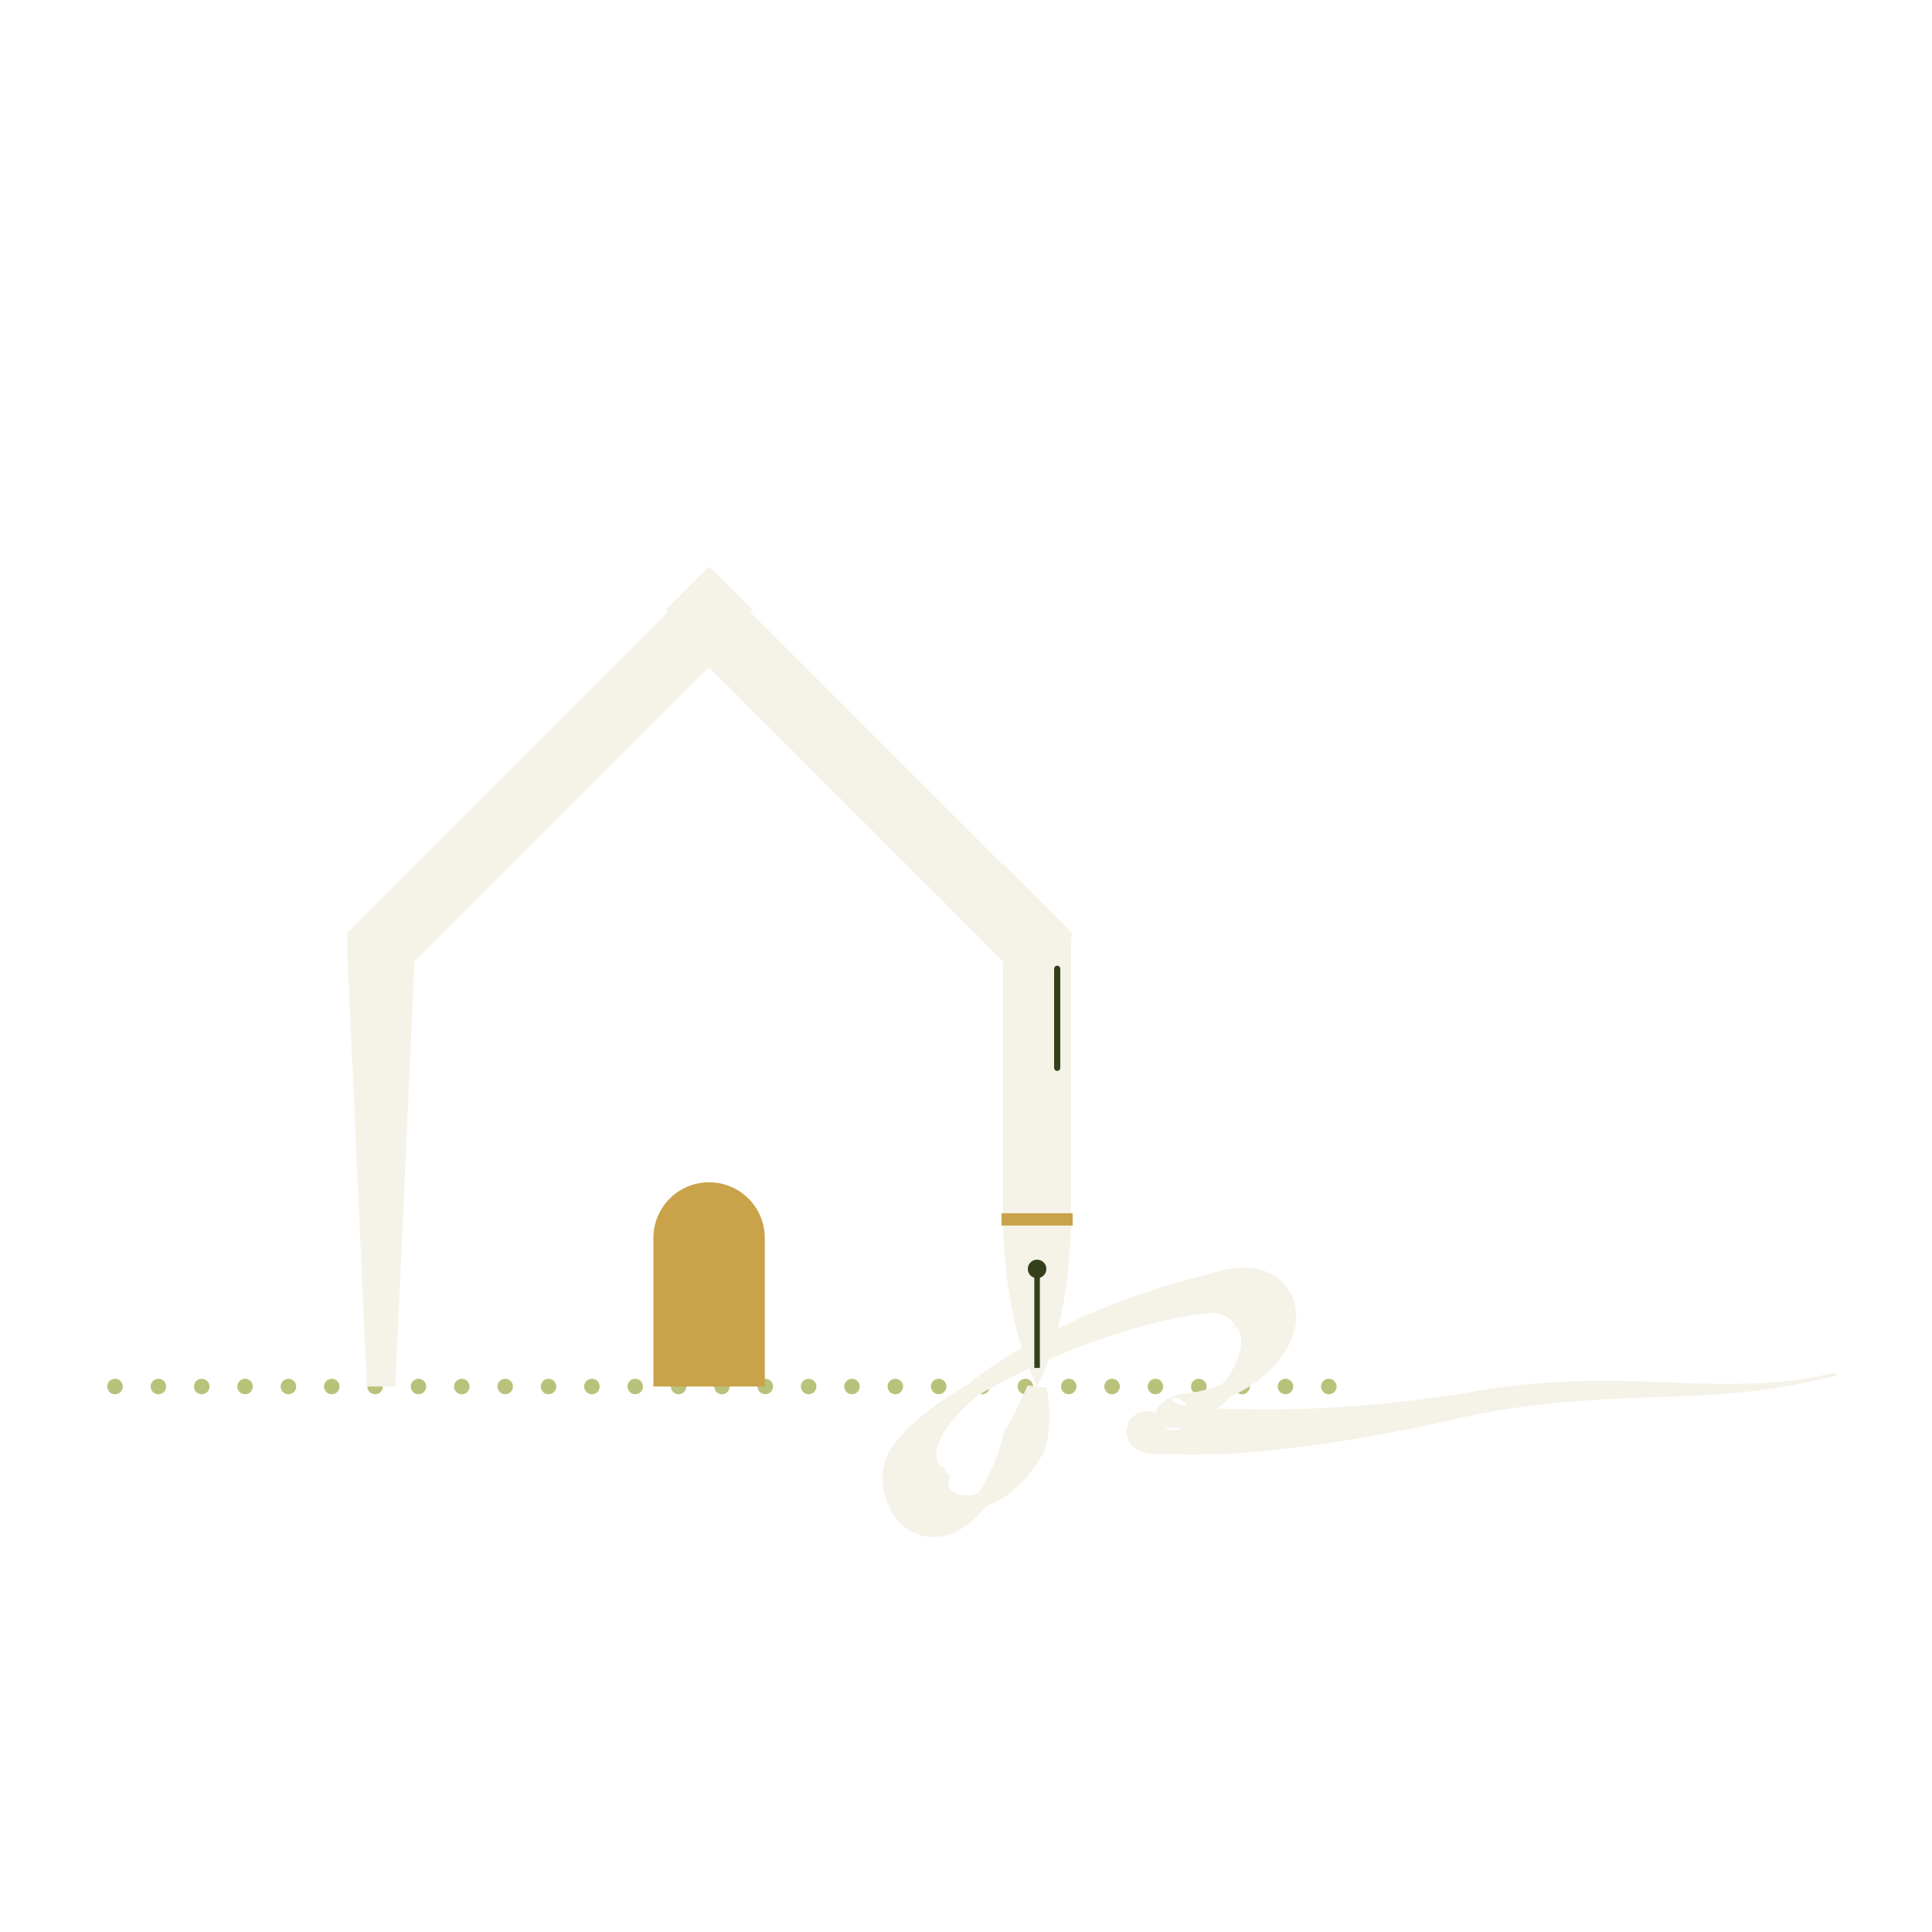
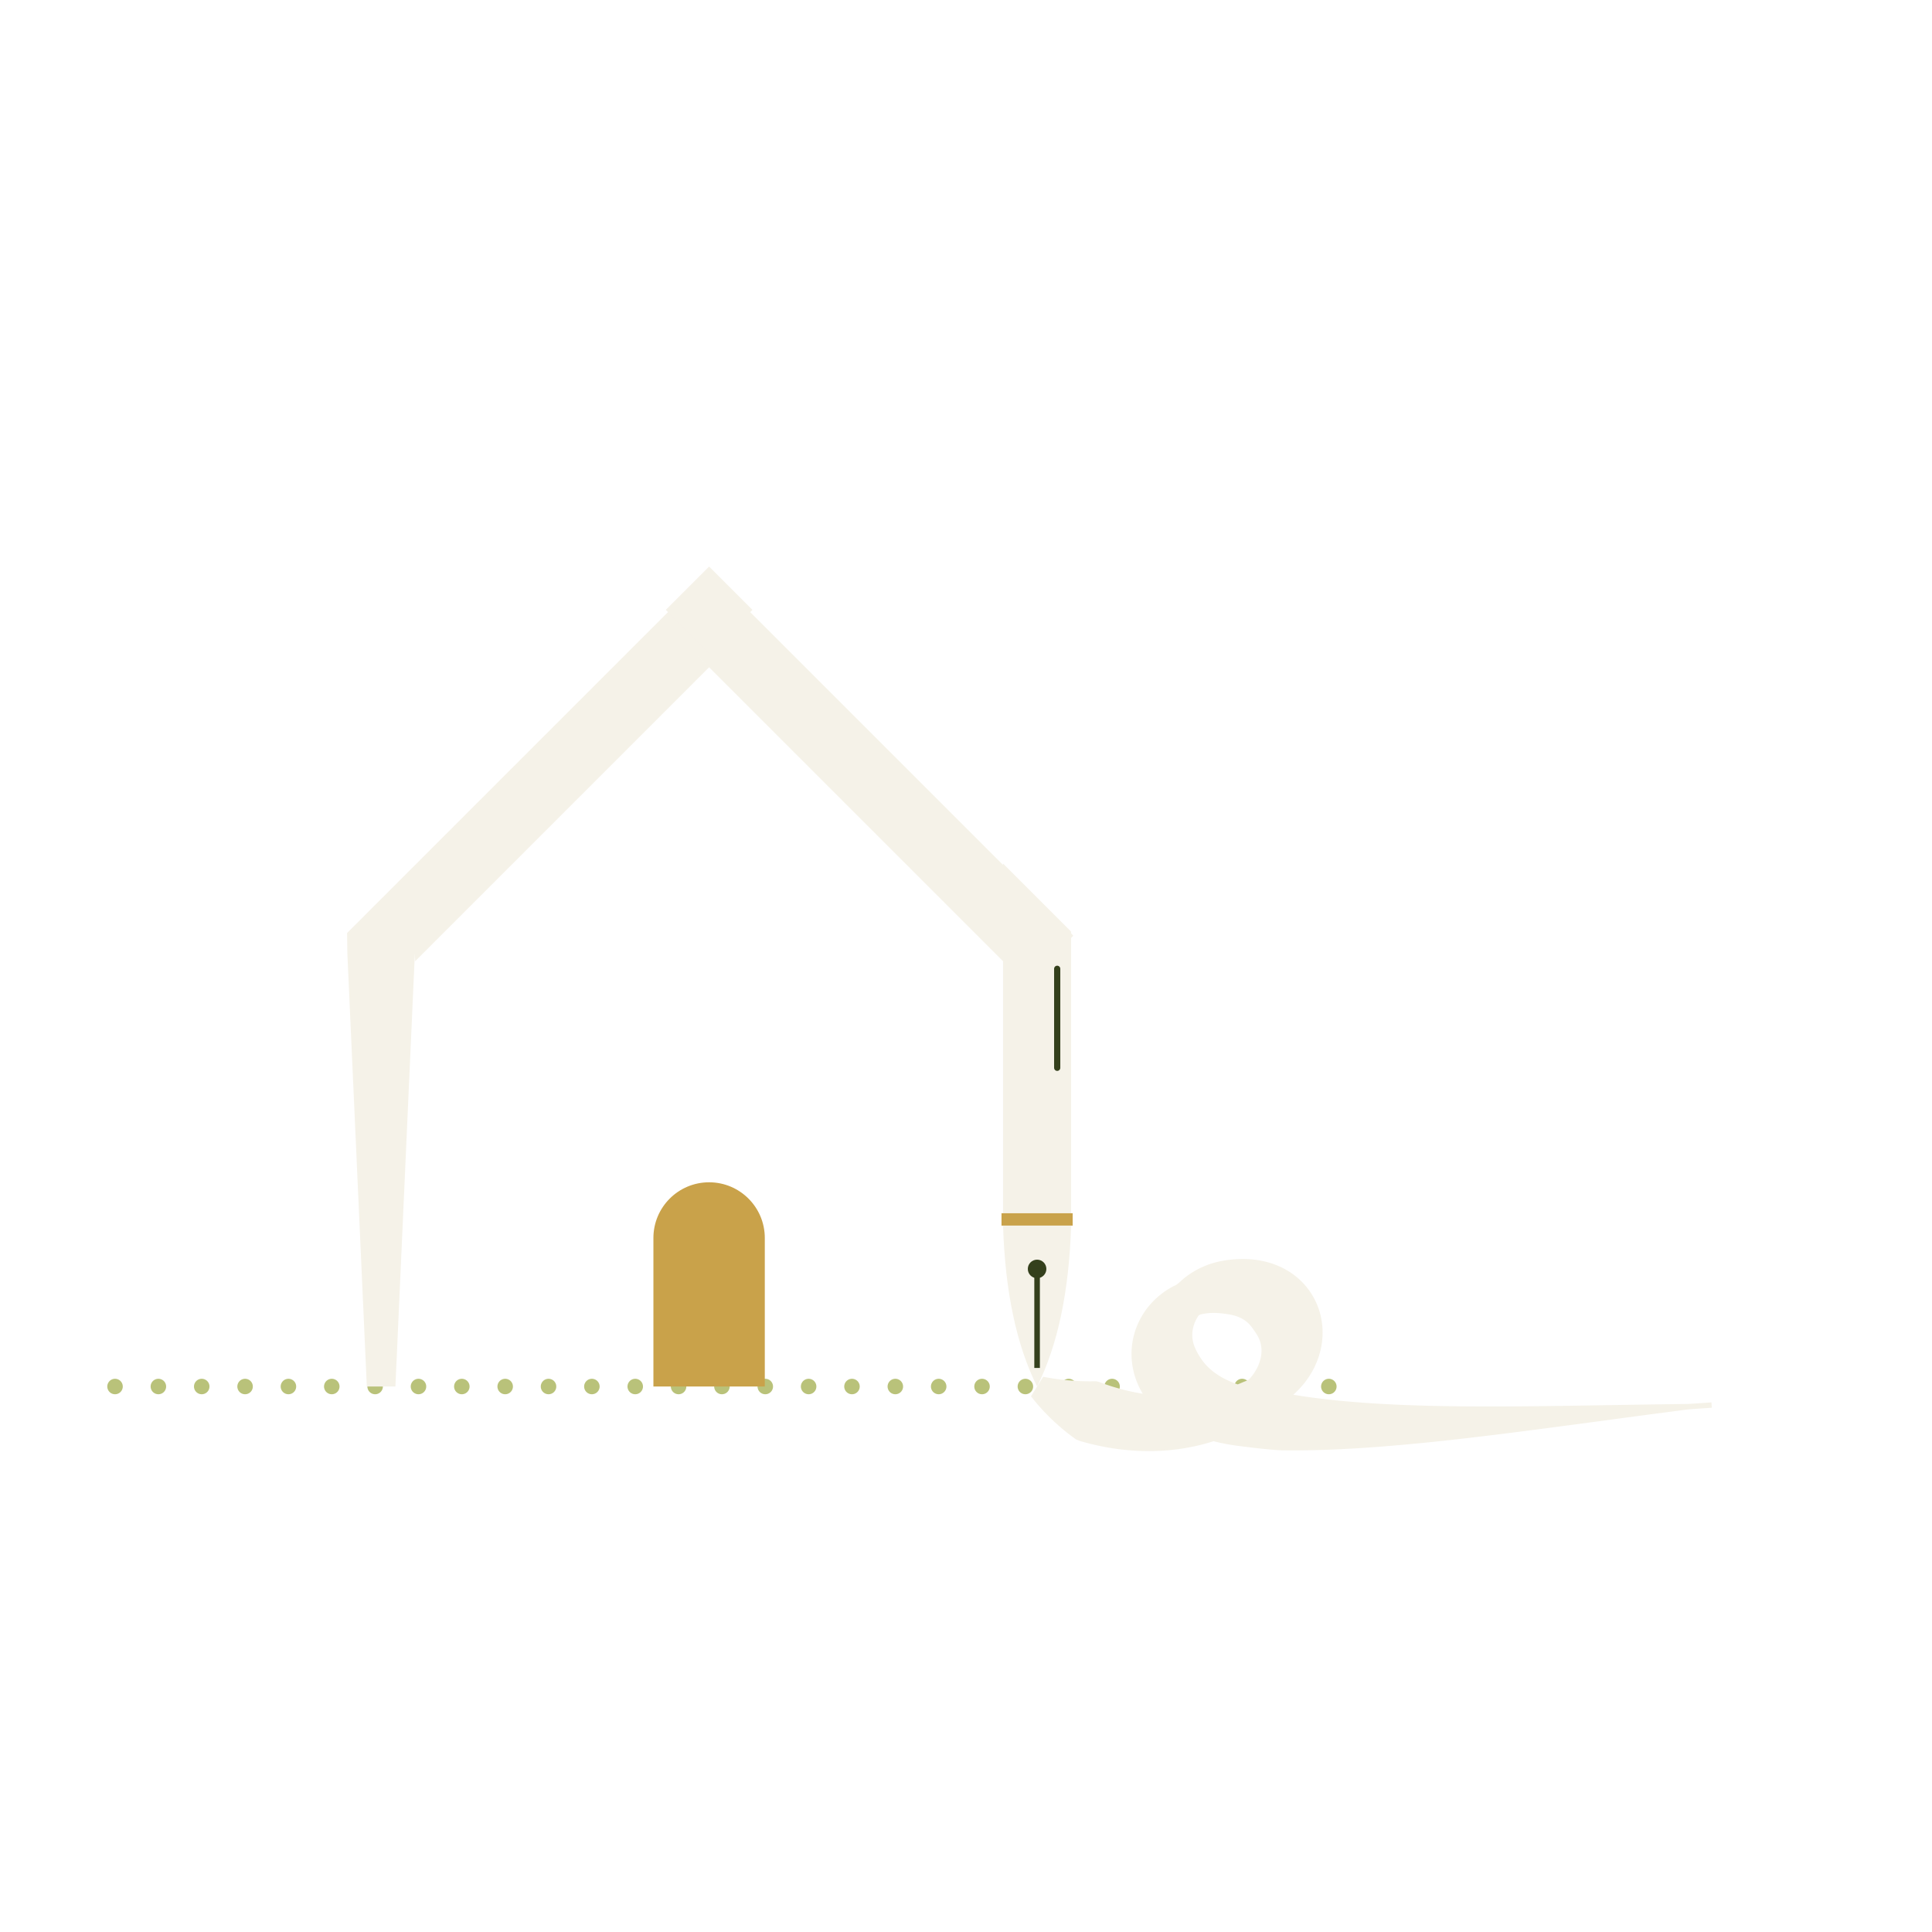
<svg xmlns="http://www.w3.org/2000/svg" viewBox="0 0 512 512" width="512" height="512">
  <g transform="translate(-22 46) scale(0.82)">
    <path d="M64 392H470" fill="none" stroke="#B9C27A" stroke-width="5" stroke-linecap="round" stroke-dasharray="0.01 14" />
    <path d="M238 392V344a18 18 0 0 1 36 0v48z" fill="#C9A24A" />
-     <path d="M154.62 392.00L154.71 389.97L154.80 387.94L154.89 385.91L154.98 383.89L155.08 381.86L155.17 379.83L155.26 377.80L155.35 375.77L155.44 373.74L155.53 371.71L155.62 369.69L155.71 367.66L155.80 365.63L155.90 363.60L155.99 361.57L156.08 359.54L156.17 357.51L156.26 355.49L156.35 353.46L156.44 351.43L156.53 349.40L156.63 347.37L156.72 345.34L156.81 343.31L156.90 341.29L156.99 339.26L157.08 337.23L157.17 335.20L157.26 333.17L157.35 331.14L157.45 329.11L157.54 327.09L157.63 325.06L157.72 323.03L157.81 321.00L157.90 318.97L157.99 316.94L158.08 314.91L158.17 312.89L158.27 310.86L158.36 308.83L158.45 306.80L158.54 304.77L158.63 302.74L158.72 300.71L158.81 298.69L158.90 296.66L158.99 294.63L159.09 292.60L159.18 290.57L159.27 288.54L159.36 286.51L159.45 284.49L159.54 282.46L159.63 280.43L159.72 278.40L159.82 276.37L159.91 274.34L160.00 272.31L160.09 270.29L160.18 268.26L160.27 266.23L160.36 264.20L160.45 262.17L160.54 260.14L160.64 258.11L160.73 256.09L160.82 254.06L160.91 252.03L161.00 254.56L159.29 256.26L160.81 254.75L162.32 253.24L163.84 251.72L165.35 250.21L166.86 248.69L168.38 247.18L169.89 245.66L171.41 244.15L172.92 242.64L174.44 241.12L175.95 239.61L177.46 238.09L178.98 236.58L180.49 235.06L182.01 233.55L183.52 232.04L185.04 230.52L186.55 229.01L188.06 227.49L189.58 225.98L191.09 224.46L192.61 222.95L194.12 221.44L195.64 219.92L197.15 218.41L198.66 216.89L200.18 215.38L201.69 213.86L203.21 212.35L204.72 210.84L206.24 209.32L207.75 207.81L209.26 206.29L210.78 204.78L212.29 203.26L213.81 201.75L215.32 200.24L216.84 198.72L218.35 197.21L219.86 195.69L221.38 194.18L222.89 192.66L224.41 191.15L225.92 189.64L227.44 188.12L228.95 186.61L230.46 185.09L231.98 183.58L233.49 182.06L235.01 180.55L236.52 179.04L238.04 177.52L239.55 176.01L241.06 174.49L242.58 172.98L244.09 171.46L245.61 169.95L247.12 168.44L248.64 166.92L250.15 165.41L251.66 163.89L253.18 162.38L254.69 160.86L256.21 159.35L257.72 157.84L259.24 156.32L260.75 154.81L262.26 153.29L256.00 159.56L249.79 153.35L251.36 154.92L252.94 156.49L254.51 158.06L256.08 159.64L257.65 161.21L259.22 162.78L260.79 164.35L262.36 165.92L263.94 167.49L265.51 169.06L267.08 170.64L268.65 172.21L270.22 173.78L271.79 175.35L273.36 176.92L274.94 178.49L276.51 180.06L278.08 181.64L279.65 183.21L281.22 184.78L282.79 186.35L284.36 187.92L285.94 189.49L287.51 191.06L289.08 192.64L290.65 194.21L292.22 195.78L293.79 197.35L295.36 198.92L296.94 200.49L298.51 202.06L300.08 203.64L301.65 205.21L303.22 206.78L304.79 208.35L306.36 209.92L307.94 211.49L309.51 213.06L311.08 214.64L312.65 216.21L314.22 217.78L315.79 219.35L317.36 220.92L318.94 222.49L320.51 224.06L322.08 225.64L323.65 227.21L325.22 228.78L326.79 230.35L328.36 231.92L329.94 233.49L331.51 235.06L333.08 236.64L334.65 238.21L336.22 239.78L337.79 241.35L339.36 242.92L340.94 244.49L342.51 246.06L344.08 247.64L345.65 249.21L347.22 250.78L348.79 252.35L350.36 253.92L351.94 255.49L353.51 257.06L355.08 258.64L356.65 260.21L358.31 261.69L373.69 246.31L372.21 244.65L370.64 243.08L369.06 241.51L367.49 239.94L365.92 238.36L364.35 236.79L362.78 235.22L361.21 233.65L359.64 232.08L358.06 230.51L356.49 228.94L354.92 227.36L353.35 225.79L351.78 224.22L350.21 222.65L348.64 221.08L347.06 219.51L345.49 217.94L343.92 216.36L342.35 214.79L340.78 213.22L339.21 211.65L337.64 210.08L336.06 208.51L334.49 206.94L332.92 205.36L331.35 203.79L329.78 202.22L328.21 200.65L326.64 199.08L325.06 197.51L323.49 195.94L321.92 194.36L320.35 192.79L318.78 191.22L317.21 189.65L315.64 188.08L314.06 186.51L312.49 184.94L310.92 183.36L309.35 181.79L307.78 180.22L306.21 178.65L304.64 177.08L303.06 175.51L301.49 173.94L299.92 172.36L298.35 170.79L296.78 169.22L295.21 167.65L293.64 166.08L292.06 164.51L290.49 162.94L288.92 161.36L287.35 159.79L285.78 158.22L284.21 156.65L282.64 155.08L281.06 153.51L279.49 151.94L277.92 150.36L276.35 148.79L274.78 147.22L273.21 145.65L271.64 144.08L270.06 142.51L268.49 140.94L266.92 139.36L265.35 137.79L256.00 128.44L246.71 137.74L245.19 139.25L243.68 140.76L242.16 142.28L240.65 143.79L239.14 145.31L237.62 146.82L236.11 148.34L234.59 149.85L233.08 151.36L231.56 152.88L230.05 154.39L228.54 155.91L227.02 157.42L225.51 158.94L223.99 160.45L222.48 161.96L220.96 163.48L219.45 164.99L217.94 166.51L216.42 168.02L214.91 169.54L213.39 171.05L211.88 172.56L210.36 174.08L208.85 175.59L207.34 177.11L205.82 178.62L204.31 180.14L202.79 181.65L201.28 183.16L199.76 184.68L198.25 186.19L196.74 187.71L195.22 189.22L193.71 190.74L192.19 192.25L190.68 193.76L189.16 195.28L187.65 196.79L186.14 198.31L184.62 199.82L183.11 201.34L181.59 202.85L180.08 204.36L178.56 205.88L177.05 207.39L175.54 208.91L174.02 210.42L172.51 211.94L170.99 213.45L169.48 214.96L167.96 216.48L166.45 217.99L164.94 219.51L163.42 221.02L161.91 222.54L160.39 224.05L158.88 225.56L157.36 227.08L155.85 228.59L154.34 230.11L152.82 231.62L151.31 233.14L149.79 234.65L148.28 236.16L146.76 237.68L145.25 239.19L143.74 240.71L139.00 245.44L139.09 252.03L139.18 254.06L139.27 256.09L139.36 258.11L139.46 260.14L139.55 262.17L139.64 264.20L139.73 266.23L139.82 268.26L139.91 270.29L140.00 272.31L140.09 274.34L140.18 276.37L140.28 278.40L140.37 280.43L140.46 282.46L140.55 284.49L140.64 286.51L140.73 288.54L140.82 290.57L140.91 292.60L141.01 294.63L141.10 296.66L141.19 298.69L141.28 300.71L141.37 302.74L141.46 304.77L141.55 306.80L141.64 308.83L141.73 310.86L141.83 312.89L141.92 314.91L142.01 316.94L142.10 318.97L142.19 321.00L142.28 323.03L142.37 325.06L142.46 327.09L142.55 329.11L142.65 331.14L142.74 333.17L142.83 335.20L142.92 337.23L143.01 339.26L143.10 341.29L143.19 343.31L143.28 345.34L143.37 347.37L143.47 349.40L143.56 351.43L143.65 353.46L143.74 355.49L143.83 357.51L143.92 359.54L144.01 361.57L144.10 363.60L144.20 365.63L144.29 367.66L144.38 369.69L144.47 371.71L144.56 373.74L144.65 375.77L144.74 377.80L144.83 379.83L144.92 381.86L145.02 383.89L145.11 385.91L145.20 387.94L145.29 389.97L145.38 392.00Z M358.92 391.66L358.22 393.26L357.54 394.77L356.86 396.24L356.18 397.65L355.50 399.02L354.83 400.34L354.17 401.61L353.51 402.84L352.86 404.03L352.22 405.18L351.59 406.30L351.12 407.43L350.83 408.61L350.52 409.77L350.19 410.90L349.86 412.00L349.51 413.08L349.14 414.13L348.76 415.16L348.37 416.17L347.97 417.15L347.56 418.11L347.13 419.05L346.70 419.96L346.26 420.85L345.80 421.72L345.34 422.57L344.86 423.40L344.38 424.21L343.89 424.99L343.39 425.76L342.87 426.52L342.08 426.84L341.22 427.00L340.39 427.11L339.59 427.15L338.81 427.14L338.06 427.08L337.35 426.96L336.68 426.78L336.07 426.56L335.50 426.29L334.99 425.98L334.54 425.63L334.16 425.26L333.85 424.86L333.60 424.45L333.43 424.04L333.32 423.64L333.28 423.26L333.29 422.91L333.34 422.59L333.43 422.31L333.54 422.07L333.65 421.88L333.76 421.72L333.85 421.60L333.91 421.50L333.94 421.42L333.92 421.33L333.87 421.23L333.77 421.11L333.63 420.96L333.46 420.76L333.25 420.51L333.03 420.21L332.79 419.84L332.53 419.40L332.28 418.90L332.02 418.37L331.72 418.10L331.34 417.96L330.94 417.73L330.55 417.38L330.19 416.92L329.89 416.34L329.66 415.67L329.51 414.91L329.46 414.07L329.50 413.17L329.65 412.21L329.89 411.21L330.23 410.18L330.66 409.13L331.18 408.05L331.79 406.96L332.48 405.86L333.24 404.75L334.08 403.64L334.99 402.52L335.97 401.41L337.01 400.30L338.11 399.18L339.26 398.08L340.47 396.97L341.73 395.88L343.06 394.80L344.55 393.92L346.08 393.05L347.64 392.18L349.23 391.31L350.85 390.44L352.49 389.58L354.16 388.73L355.86 387.88L357.57 387.04L359.31 386.21L361.07 385.39L362.85 384.57L364.65 383.77L366.46 382.97L368.29 382.19L370.13 381.43L371.99 380.67L373.85 379.93L375.72 379.20L377.60 378.49L379.48 377.80L381.37 377.12L383.26 376.46L385.15 375.82L387.04 375.19L388.93 374.59L390.82 374.01L392.69 373.45L394.56 372.91L396.43 372.39L398.28 371.90L400.11 371.43L401.94 370.99L403.74 370.57L405.53 370.18L407.30 369.81L409.05 369.48L410.77 369.17L412.47 368.90L414.14 368.65L415.78 368.44L417.39 368.26L418.90 368.21L419.88 368.37L420.81 368.56L421.66 368.79L422.43 369.06L423.12 369.37L423.72 369.70L424.25 370.06L424.68 370.44L425.03 370.82L425.30 371.20L425.48 371.56L425.59 371.90L425.63 372.21L425.61 372.47L425.54 372.68L425.44 372.83L425.32 372.93L425.20 372.97L425.09 372.97L425.01 372.92L424.96 372.85L424.96 372.76L425.01 372.67L425.10 372.59L425.24 372.54L425.41 372.52L425.62 372.55L425.85 372.63L426.10 372.76L426.35 372.95L426.60 373.19L426.85 373.49L427.08 373.85L427.29 374.26L427.48 374.72L427.64 375.22L427.77 375.77L427.86 376.36L427.92 376.99L427.93 377.64L427.91 378.33L427.85 379.05L427.75 379.78L427.60 380.54L427.41 381.32L427.18 382.12L426.90 382.92L426.58 383.74L426.22 384.57L425.81 385.40L425.36 386.24L424.86 387.09L424.32 387.93L423.73 388.77L423.10 389.61L422.42 390.45L421.70 391.28L420.66 391.69L419.60 392.07L418.52 392.43L417.42 392.77L416.30 393.08L415.16 393.37L414.00 393.63L412.83 393.87L411.63 394.08L410.42 394.27L409.19 394.43L407.94 394.57L406.58 394.93L405.37 395.50L404.28 396.05L403.29 396.63L402.42 397.25L401.66 397.94L401.04 398.72L400.59 399.61L400.20 400.41L398.88 400.11L397.01 399.97L394.40 400.58L391.69 402.92L390.66 406.80L391.88 410.27L393.97 412.26L395.93 413.19L397.55 413.58L398.92 413.75L400.12 413.83L401.24 413.87L402.32 413.89L403.39 413.91L404.48 413.93L405.59 413.95L406.74 413.97L407.94 413.98L409.18 413.99L410.48 414.00L411.82 414.00L413.22 413.99L414.67 413.98L416.18 413.96L417.73 413.93L419.34 413.89L421.00 413.84L422.71 413.78L424.47 413.72L426.27 413.64L428.12 413.52L430.02 413.36L431.96 413.18L433.94 412.99L435.96 412.78L438.02 412.56L440.12 412.33L442.26 412.08L444.43 411.82L446.64 411.55L448.88 411.26L451.15 410.96L453.44 410.64L455.77 410.31L458.12 409.96L460.50 409.60L462.90 409.23L465.33 408.83L467.77 408.43L470.24 408.00L472.72 407.57L475.22 407.11L477.73 406.64L480.25 406.16L482.79 405.66L485.34 405.14L487.89 404.60L490.45 404.05L493.02 403.49L495.59 402.90L498.16 402.31L500.73 401.71L502.83 401.26L504.90 400.85L506.95 400.47L508.98 400.11L510.98 399.76L512.96 399.44L514.92 399.13L516.87 398.85L518.79 398.58L520.69 398.32L522.57 398.08L524.44 397.86L526.29 397.66L528.12 397.46L529.94 397.28L531.74 397.11L533.53 396.96L535.30 396.81L537.06 396.68L538.80 396.55L540.53 396.44L542.25 396.33L543.96 396.23L545.66 396.14L547.35 396.05L549.02 395.97L550.69 395.90L552.35 395.83L554.00 395.76L555.64 395.70L557.28 395.64L558.90 395.58L560.53 395.52L562.14 395.46L563.75 395.40L565.35 395.35L566.95 395.29L568.55 395.22L570.14 395.16L571.73 395.09L573.32 395.02L574.90 394.94L576.48 394.86L578.06 394.77L579.64 394.68L581.22 394.57L582.80 394.46L584.38 394.35L585.96 394.22L587.54 394.08L589.12 393.93L590.70 393.77L592.29 393.60L593.88 393.42L595.47 393.22L597.07 393.01L598.67 392.78L600.27 392.54L601.88 392.29L603.50 392.01L605.12 391.73L606.74 391.42L608.38 391.10L610.02 390.75L611.68 390.44L613.35 390.10L615.03 389.74L616.72 389.36L618.42 388.96L620.13 388.54L619.87 387.46L618.16 387.87L616.47 388.26L614.79 388.61L613.12 388.95L611.46 389.27L609.81 389.56L608.16 389.78L606.52 389.99L604.89 390.17L603.27 390.34L601.65 390.49L600.05 390.62L598.45 390.73L596.85 390.83L595.27 390.92L593.68 390.98L592.11 391.04L590.53 391.08L588.96 391.11L587.39 391.13L585.82 391.14L584.26 391.14L582.69 391.13L581.13 391.11L579.56 391.09L578.00 391.06L576.43 391.02L574.86 390.98L573.29 390.93L571.71 390.88L570.13 390.83L568.54 390.77L566.95 390.71L565.35 390.65L563.75 390.60L562.14 390.54L560.52 390.48L558.89 390.43L557.26 390.38L555.61 390.33L553.96 390.29L552.29 390.25L550.61 390.22L548.93 390.20L547.22 390.18L545.51 390.17L543.78 390.17L542.04 390.18L540.29 390.20L538.52 390.23L536.73 390.28L534.93 390.33L533.11 390.40L531.28 390.49L529.43 390.58L527.56 390.70L525.67 390.83L523.76 390.98L521.84 391.14L519.89 391.32L517.93 391.52L515.94 391.75L513.94 391.99L511.91 392.25L509.86 392.54L507.79 392.84L505.69 393.17L503.57 393.53L501.43 393.91L499.27 394.29L496.69 394.71L494.13 395.08L491.57 395.45L489.01 395.79L486.46 396.12L483.92 396.43L481.39 396.72L478.87 397.00L476.36 397.26L473.87 397.51L471.39 397.74L468.94 397.95L466.50 398.15L464.08 398.33L461.68 398.50L459.31 398.66L456.97 398.80L454.65 398.92L452.36 399.03L450.10 399.13L447.88 399.21L445.68 399.28L443.53 399.33L441.40 399.37L439.32 399.40L437.28 399.41L435.28 399.41L433.32 399.40L431.41 399.37L429.55 399.33L427.73 399.28L425.97 399.25L424.26 399.24L422.60 399.20L421.00 399.16L419.46 399.10L417.97 399.02L416.55 398.93L415.19 398.83L413.90 398.71L412.68 398.57L411.54 398.42L410.47 398.25L409.48 398.06L408.59 397.86L407.78 397.63L407.08 397.38L406.50 397.12L406.05 396.83L405.76 396.53L405.66 396.23L405.80 395.94L406.27 395.72L407.16 395.71L408.55 396.21L410.24 397.77L411.22 400.77L410.14 404.17L407.55 406.01L405.25 406.11L403.87 405.43L403.24 404.58L403.71 404.81L404.32 405.12L404.97 405.30L405.67 405.37L406.46 405.36L407.35 405.29L408.34 405.18L409.42 405.07L410.77 404.72L412.17 404.07L413.52 403.40L414.83 402.69L416.09 401.95L417.30 401.19L418.46 400.40L419.58 399.59L420.66 398.75L421.68 397.90L422.66 397.03L423.59 396.15L424.48 395.25L425.61 394.73L426.72 394.20L427.81 393.63L428.88 393.04L429.92 392.43L430.94 391.79L431.94 391.13L432.91 390.45L433.85 389.74L434.77 389.00L435.67 388.25L436.53 387.47L437.37 386.66L438.18 385.84L438.96 384.99L439.72 384.11L440.44 383.21L441.13 382.28L441.78 381.32L442.40 380.34L442.98 379.33L443.52 378.28L444.01 377.21L444.46 376.10L444.85 374.95L445.18 373.78L445.44 372.57L445.63 371.33L445.73 370.06L445.75 368.77L445.66 367.46L445.47 366.14L445.16 364.82L444.73 363.52L444.18 362.24L443.51 361.01L442.71 359.85L441.80 358.76L440.79 357.75L439.68 356.85L438.50 356.06L437.25 355.39L435.96 354.83L434.64 354.38L433.30 354.04L431.94 353.80L430.58 353.65L429.23 353.59L427.88 353.60L426.53 353.69L425.19 353.83L423.85 354.04L422.51 354.29L421.17 354.59L419.83 354.94L418.47 355.33L417.10 355.79L415.32 356.29L413.59 356.71L411.84 357.15L410.06 357.62L408.27 358.11L406.46 358.63L404.64 359.16L402.80 359.72L400.94 360.31L399.08 360.91L397.20 361.54L395.31 362.18L393.42 362.85L391.52 363.54L389.61 364.25L387.70 364.98L385.78 365.73L383.87 366.50L381.95 367.28L380.04 368.09L378.13 368.91L376.22 369.75L374.32 370.61L372.43 371.49L370.55 372.38L368.69 373.29L366.83 374.21L364.99 375.15L363.16 376.10L361.35 377.07L359.57 378.05L357.80 379.05L356.06 380.06L354.34 381.08L352.64 382.12L350.98 383.17L349.35 384.22L347.74 385.30L346.17 386.38L344.64 387.47L343.14 388.58L341.69 389.69L340.27 390.82L338.76 391.75L337.27 392.68L335.80 393.60L334.37 394.53L332.98 395.46L331.61 396.40L330.28 397.34L328.98 398.28L327.71 399.22L326.47 400.17L325.26 401.12L324.09 402.09L322.94 403.06L321.82 404.06L320.73 405.07L319.66 406.11L318.63 407.18L317.62 408.30L316.65 409.47L315.72 410.71L314.85 412.03L314.05 413.43L313.34 414.94L312.74 416.53L312.29 418.23L312.02 420.00L311.98 421.63L312.10 423.11L312.29 424.53L312.54 425.94L312.87 427.32L313.28 428.68L313.76 430.00L314.34 431.30L315.00 432.55L315.76 433.74L316.61 434.88L317.55 435.94L318.58 436.92L319.69 437.80L320.87 438.57L322.11 439.22L323.39 439.75L324.70 440.15L326.03 440.43L327.36 440.59L328.68 440.62L329.97 440.55L331.23 440.37L332.45 440.11L333.62 439.76L334.74 439.35L335.81 438.87L336.83 438.35L337.81 437.77L338.75 437.16L339.64 436.52L340.50 435.84L341.32 435.14L342.11 434.41L342.87 433.66L343.61 432.89L344.32 432.10L345.01 431.29L345.75 430.56L346.77 430.18L347.78 429.75L348.81 429.25L349.82 428.70L350.84 428.09L351.85 427.42L352.85 426.71L353.84 425.93L354.82 425.11L355.78 424.23L356.73 423.30L357.67 422.31L358.59 421.28L359.48 420.20L360.36 419.07L361.22 417.89L362.05 416.66L362.86 415.38L363.64 414.06L364.40 412.69L364.93 411.21L365.25 409.63L365.52 408.01L365.72 406.37L365.86 404.69L365.95 402.99L365.97 401.26L365.92 399.51L365.81 397.74L365.64 395.95L365.41 394.14L365.08 392.34Z" fill="#F5F2E8" />
+     <path d="M154.62 392.00L154.71 389.97L154.80 387.94L154.89 385.91L154.98 383.89L155.08 381.86L155.17 379.83L155.26 377.80L155.35 375.77L155.44 373.74L155.53 371.71L155.62 369.69L155.71 367.66L155.80 365.63L155.90 363.60L155.99 361.57L156.08 359.54L156.17 357.51L156.26 355.49L156.35 353.46L156.44 351.43L156.53 349.40L156.63 347.37L156.72 345.34L156.81 343.31L156.90 341.29L156.99 339.26L157.08 337.23L157.17 335.20L157.26 333.17L157.35 331.14L157.45 329.11L157.54 327.09L157.63 325.06L157.72 323.03L157.81 321.00L157.90 318.97L157.99 316.94L158.08 314.91L158.17 312.89L158.27 310.86L158.36 308.83L158.45 306.80L158.54 304.77L158.63 302.74L158.72 300.71L158.81 298.69L158.90 296.66L158.99 294.63L159.09 292.60L159.18 290.57L159.27 288.54L159.36 286.51L159.45 284.49L159.54 282.46L159.63 280.43L159.72 278.40L159.82 276.37L159.91 274.34L160.00 272.31L160.09 270.29L160.18 268.26L160.27 266.23L160.36 264.20L160.45 262.17L160.54 260.14L160.64 258.11L160.73 256.09L160.82 254.06L160.91 252.03L161.00 254.56L159.29 256.26L160.81 254.75L162.32 253.24L163.84 251.72L165.35 250.21L166.86 248.69L168.38 247.18L169.89 245.66L171.41 244.15L172.92 242.64L174.44 241.12L175.95 239.61L177.46 238.09L178.98 236.58L180.49 235.06L182.01 233.55L183.52 232.04L185.04 230.52L186.55 229.01L188.06 227.49L189.58 225.98L191.09 224.46L192.61 222.95L194.12 221.44L195.64 219.92L197.15 218.41L198.66 216.89L200.18 215.38L201.69 213.86L203.21 212.35L204.72 210.84L206.24 209.32L207.75 207.81L209.26 206.29L210.78 204.78L212.29 203.26L213.81 201.75L215.32 200.24L216.84 198.72L218.35 197.21L219.86 195.69L221.38 194.18L222.89 192.66L224.41 191.15L225.92 189.64L227.44 188.12L228.95 186.61L230.46 185.09L231.98 183.58L233.49 182.06L235.01 180.55L236.52 179.04L238.04 177.52L239.55 176.01L241.06 174.49L242.58 172.98L244.09 171.46L245.61 169.95L247.12 168.44L248.64 166.92L250.15 165.41L251.66 163.89L253.18 162.38L254.69 160.86L256.21 159.35L257.72 157.84L259.24 156.32L260.75 154.81L262.26 153.29L256.00 159.56L249.79 153.35L251.36 154.92L252.94 156.49L254.51 158.06L256.08 159.64L257.65 161.21L259.22 162.78L260.79 164.35L262.36 165.92L263.94 167.49L265.51 169.06L267.08 170.64L268.65 172.21L270.22 173.78L271.79 175.35L273.36 176.92L274.94 178.49L276.51 180.06L278.08 181.64L279.65 183.21L281.22 184.78L282.79 186.35L284.36 187.92L285.94 189.49L287.51 191.06L289.08 192.64L290.65 194.21L292.22 195.78L293.79 197.35L295.36 198.92L296.94 200.49L298.51 202.06L300.08 203.64L301.65 205.21L303.22 206.78L304.79 208.35L306.36 209.92L307.94 211.49L309.51 213.06L311.08 214.64L312.65 216.21L314.22 217.78L315.79 219.35L317.36 220.92L318.94 222.49L320.51 224.06L322.08 225.64L323.65 227.21L325.22 228.78L326.79 230.35L328.36 231.92L329.94 233.49L331.51 235.06L333.08 236.64L334.65 238.21L336.22 239.78L337.79 241.35L339.36 242.92L340.94 244.49L342.51 246.06L344.08 247.64L345.65 249.21L347.22 250.78L348.79 252.35L350.36 253.92L351.94 255.49L353.51 257.06L355.08 258.64L356.65 260.21L358.31 261.69L373.69 246.31L372.21 244.65L370.64 243.08L369.06 241.51L367.49 239.94L365.92 238.36L364.35 236.79L362.78 235.22L361.21 233.65L359.64 232.08L358.06 230.51L356.49 228.94L354.92 227.36L353.35 225.79L351.78 224.22L350.21 222.65L348.64 221.08L347.06 219.51L345.49 217.94L343.92 216.36L342.35 214.79L340.78 213.22L339.21 211.65L337.64 210.08L336.06 208.51L334.49 206.94L332.92 205.36L331.35 203.79L329.78 202.22L328.21 200.65L326.64 199.08L325.06 197.51L323.49 195.94L321.92 194.36L320.35 192.79L318.78 191.22L317.21 189.65L315.64 188.08L314.06 186.51L312.49 184.94L310.92 183.36L309.35 181.79L307.78 180.22L306.21 178.65L304.64 177.08L303.06 175.51L301.49 173.94L299.92 172.36L298.35 170.79L296.78 169.22L295.21 167.65L293.64 166.08L292.06 164.51L290.49 162.94L288.92 161.36L287.35 159.79L285.78 158.22L284.21 156.65L282.64 155.08L281.06 153.51L279.49 151.94L277.92 150.36L276.35 148.79L274.78 147.22L273.21 145.65L271.64 144.08L270.06 142.51L268.49 140.94L266.92 139.36L265.35 137.79L256.00 128.44L246.71 137.74L245.19 139.25L243.68 140.76L242.16 142.28L240.65 143.79L239.14 145.31L237.62 146.82L236.11 148.34L234.59 149.85L233.08 151.36L231.56 152.88L230.05 154.39L228.54 155.91L227.02 157.42L225.51 158.94L223.99 160.45L222.48 161.96L220.96 163.48L219.45 164.99L217.94 166.51L216.42 168.02L214.91 169.54L213.39 171.05L211.88 172.56L210.36 174.08L208.85 175.59L207.34 177.11L205.82 178.62L204.31 180.14L202.79 181.65L201.28 183.16L199.76 184.68L198.25 186.19L196.74 187.71L195.22 189.22L193.71 190.74L192.19 192.25L190.68 193.76L189.16 195.28L187.65 196.79L186.14 198.31L184.62 199.82L183.11 201.34L181.59 202.85L180.08 204.36L178.56 205.88L177.05 207.39L175.54 208.91L174.02 210.42L172.51 211.94L170.99 213.45L169.48 214.96L167.96 216.48L166.45 217.99L164.94 219.51L163.42 221.02L161.91 222.54L160.39 224.05L158.88 225.56L157.36 227.08L155.85 228.59L154.34 230.11L152.82 231.62L151.31 233.14L149.79 234.65L148.28 236.16L146.76 237.68L145.25 239.19L143.74 240.71L139.00 245.44L139.09 252.03L139.18 254.06L139.27 256.09L139.36 258.11L139.46 260.14L139.55 262.17L139.64 264.20L139.73 266.23L139.82 268.26L139.91 270.29L140.00 272.31L140.09 274.34L140.18 276.37L140.28 278.40L140.37 280.43L140.46 282.46L140.55 284.49L140.64 286.51L140.73 288.54L140.82 290.57L140.91 292.60L141.01 294.63L141.10 296.66L141.19 298.69L141.28 300.71L141.37 302.74L141.46 304.77L141.55 306.80L141.64 308.83L141.73 310.86L141.83 312.89L141.92 314.91L142.01 316.94L142.10 318.97L142.19 321.00L142.28 323.03L142.37 325.06L142.46 327.09L142.55 329.11L142.65 331.14L142.74 333.17L142.83 335.20L142.92 337.23L143.01 339.26L143.10 341.29L143.19 343.31L143.28 345.34L143.37 347.37L143.47 349.40L143.56 351.43L143.65 353.46L143.74 355.49L143.83 357.51L143.92 359.54L144.01 361.57L144.10 363.60L144.20 365.63L144.29 367.66L144.38 369.69L144.47 371.71L144.56 373.74L144.65 375.77L144.74 377.80L144.83 379.83L144.92 381.86L145.02 383.89L145.11 385.91L145.20 387.94L145.29 389.97L145.38 392.00Z M360.03 395.15L360.78 396.11L361.57 397.08L362.38 398.03L363.21 398.97L364.06 399.90L364.93 400.81L365.82 401.71L366.72 402.59L367.65 403.46L368.59 404.31L369.54 405.15L370.52 405.97L371.50 406.78L372.51 407.56L373.53 408.33L374.57 409.08L375.71 409.56L376.89 409.90L378.08 410.22L379.27 410.53L380.46 410.81L381.65 411.08L382.84 411.33L384.04 411.56L385.23 411.77L386.43 411.97L387.63 412.14L388.82 412.30L390.02 412.44L391.22 412.55L392.42 412.65L393.61 412.74L394.81 412.80L396.00 412.84L397.19 412.86L398.38 412.87L399.57 412.86L400.75 412.82L401.93 412.77L403.11 412.70L404.29 412.61L405.46 412.50L406.63 412.37L407.79 412.22L408.95 412.05L410.10 411.86L411.24 411.65L412.39 411.43L413.52 411.18L414.65 410.91L415.77 410.63L416.88 410.32L417.99 410.00L419.09 409.65L420.18 409.29L421.26 408.90L422.33 408.50L423.40 408.08L424.45 407.63L425.49 407.17L426.53 406.69L427.55 406.19L428.56 405.67L429.56 405.13L430.55 404.57L431.52 403.99L432.48 403.39L433.43 402.78L434.37 402.14L435.30 401.47L436.22 400.73L437.11 399.95L438.09 399.35L439.10 398.79L440.08 398.19L441.04 397.58L441.97 396.93L442.88 396.26L443.76 395.56L444.61 394.84L445.43 394.09L446.23 393.31L446.99 392.51L447.73 391.68L448.43 390.83L449.09 389.95L449.73 389.05L450.32 388.13L450.88 387.18L451.40 386.22L451.88 385.23L452.32 384.22L452.72 383.20L453.08 382.16L453.39 381.10L453.66 380.03L453.88 378.95L454.05 377.86L454.17 376.76L454.25 375.65L454.27 374.54L454.25 373.42L454.17 372.30L454.03 371.19L453.85 370.08L453.61 368.97L453.32 367.88L452.97 366.80L452.57 365.73L452.11 364.68L451.60 363.65L451.04 362.64L450.42 361.66L449.76 360.71L449.04 359.79L448.28 358.90L447.47 358.06L446.61 357.25L445.72 356.48L444.78 355.76L443.80 355.08L442.79 354.46L441.75 353.88L440.68 353.35L439.58 352.87L438.46 352.44L437.32 352.06L436.15 351.73L434.97 351.45L433.78 351.22L432.57 351.04L431.35 350.91L430.12 350.83L428.88 350.79L427.63 350.80L426.38 350.85L425.12 350.95L423.85 351.08L422.57 351.26L421.27 351.50L419.96 351.80L418.66 352.16L417.39 352.58L416.17 353.06L414.99 353.58L413.85 354.14L412.75 354.75L411.70 355.41L410.70 356.10L409.74 356.82L408.83 357.58L407.97 358.37L407.09 359.08L406.06 359.59L405.05 360.14L404.06 360.74L403.10 361.39L402.17 362.08L401.26 362.81L400.39 363.59L399.55 364.41L398.74 365.27L397.97 366.18L397.24 367.12L396.56 368.11L395.92 369.13L395.33 370.19L394.78 371.28L394.29 372.41L393.85 373.57L393.47 374.76L393.15 375.98L392.89 377.22L392.70 378.49L392.57 379.77L392.51 381.07L392.53 382.38L392.61 383.69L392.77 385.02L393.00 386.34L393.31 387.66L393.69 388.96L394.15 390.26L394.68 391.54L395.28 392.79L395.96 394.03L396.70 395.23L397.52 396.40L398.40 397.53L399.34 398.63L400.35 399.69L401.41 400.70L402.53 401.67L403.70 402.60L404.92 403.48L406.20 404.32L407.52 405.11L408.88 405.86L410.29 406.56L411.74 407.21L413.24 407.82L414.77 408.39L416.35 408.91L417.97 409.39L419.62 409.82L421.32 410.22L423.06 410.57L424.84 410.88L426.66 411.15L428.48 411.38L430.26 411.60L432.01 411.81L433.78 412.01L435.55 412.19L437.35 412.36L439.15 412.52L440.97 412.62L442.81 412.64L444.66 412.65L446.53 412.64L448.40 412.62L450.29 412.59L452.19 412.55L454.10 412.49L456.02 412.43L457.95 412.35L459.90 412.26L461.86 412.16L463.83 412.06L465.81 411.94L467.81 411.81L469.82 411.67L471.83 411.53L473.87 411.37L475.91 411.20L477.97 411.03L480.03 410.85L482.11 410.66L484.21 410.46L486.31 410.26L488.43 410.05L490.56 409.83L492.70 409.60L494.85 409.37L497.02 409.13L499.19 408.88L501.38 408.63L503.58 408.37L505.80 408.11L508.02 407.84L510.26 407.57L512.51 407.29L514.77 407.01L517.04 406.72L519.32 406.43L521.62 406.13L523.92 405.83L526.24 405.53L528.57 405.22L530.91 404.91L533.26 404.60L535.63 404.29L538.00 403.97L540.39 403.65L542.79 403.33L545.19 403.01L547.61 402.68L550.04 402.35L552.48 402.03L554.93 401.70L557.40 401.37L559.87 401.04L562.35 400.71L564.85 400.39L567.35 400.06L569.87 399.73L572.39 399.40L574.94 399.21L577.49 399.03L580.06 398.86L579.94 397.14L577.38 397.31L574.82 397.49L572.27 397.64L569.72 397.67L567.18 397.71L564.66 397.74L562.14 397.78L559.63 397.81L557.14 397.85L554.65 397.89L552.18 397.93L549.71 397.97L547.26 398.01L544.82 398.05L542.39 398.09L539.98 398.13L537.57 398.17L535.18 398.20L532.80 398.24L530.43 398.27L528.07 398.30L525.73 398.33L523.40 398.36L521.08 398.38L518.78 398.40L516.48 398.42L514.21 398.43L511.94 398.44L509.69 398.44L507.45 398.45L505.23 398.44L503.02 398.43L500.83 398.42L498.65 398.40L496.48 398.37L494.33 398.34L492.20 398.30L490.08 398.26L487.98 398.21L485.89 398.15L483.81 398.08L481.76 398.01L479.72 397.93L477.69 397.84L475.69 397.74L473.70 397.64L471.72 397.52L469.77 397.40L467.83 397.27L465.91 397.12L464.00 396.97L462.12 396.81L460.25 396.64L458.40 396.45L456.58 396.26L454.77 396.05L452.98 395.83L451.20 395.61L449.45 395.37L447.72 395.12L446.01 394.85L444.32 394.58L442.66 394.29L441.00 394.05L439.36 393.85L437.75 393.63L436.15 393.40L434.57 393.16L433.02 392.90L431.52 392.62L430.14 392.31L428.86 391.96L427.65 391.59L426.50 391.20L425.42 390.79L424.40 390.37L423.44 389.93L422.54 389.48L421.70 389.03L420.92 388.57L420.20 388.10L419.53 387.64L418.91 387.18L418.35 386.72L417.83 386.27L417.36 385.83L416.93 385.39L416.53 384.97L416.18 384.56L415.85 384.17L415.56 383.79L415.29 383.42L415.04 383.06L414.81 382.72L414.59 382.39L414.39 382.06L414.20 381.75L414.02 381.44L413.85 381.13L413.68 380.82L413.52 380.51L413.36 380.20L413.21 379.89L413.07 379.56L412.93 379.23L412.80 378.89L412.67 378.53L412.56 378.17L412.45 377.78L412.36 377.39L412.29 376.98L412.23 376.56L412.18 376.12L412.16 375.67L412.16 375.20L412.17 374.73L412.22 374.24L412.28 373.74L412.38 373.23L412.50 372.71L412.65 372.19L412.83 371.66L413.04 371.13L413.29 370.60L413.57 370.06L413.88 369.53L414.23 369.00L414.78 368.73L415.41 368.58L416.04 368.46L416.68 368.37L417.33 368.29L417.98 368.25L418.63 368.22L419.30 368.22L419.96 368.24L420.64 368.27L421.32 368.33L422.01 368.41L422.73 368.50L423.46 368.60L424.18 368.71L424.86 368.84L425.50 369.00L426.10 369.17L426.66 369.36L427.19 369.57L427.67 369.79L428.13 370.01L428.54 370.25L428.93 370.49L429.28 370.73L429.60 370.97L429.89 371.21L430.16 371.45L430.40 371.68L430.62 371.91L430.82 372.14L431.01 372.36L431.18 372.57L431.33 372.77L431.48 372.97L431.62 373.16L431.75 373.35L431.88 373.53L432.01 373.71L432.13 373.89L432.26 374.06L432.38 374.24L432.51 374.42L432.63 374.61L432.76 374.80L432.89 375.00L433.02 375.21L433.15 375.42L433.28 375.65L433.41 375.88L433.54 376.14L433.66 376.40L433.79 376.68L433.90 376.97L434.01 377.28L434.12 377.60L434.21 377.94L434.30 378.29L434.37 378.67L434.43 379.05L434.48 379.46L434.51 379.88L434.52 380.31L434.52 380.76L434.49 381.23L434.45 381.71L434.38 382.20L434.28 382.71L434.16 383.23L434.01 383.76L433.84 384.30L433.63 384.85L433.40 385.41L433.13 385.97L432.82 386.54L432.48 387.11L432.11 387.69L431.70 388.27L431.25 388.84L430.76 389.42L430.20 389.93L429.46 390.23L428.70 390.53L427.91 390.87L427.10 391.21L426.29 391.54L425.47 391.85L424.65 392.15L423.82 392.43L422.99 392.70L422.15 392.95L421.31 393.19L420.46 393.41L419.62 393.62L418.76 393.82L417.90 394.00L417.04 394.17L416.18 394.32L415.31 394.46L414.44 394.59L413.56 394.71L412.68 394.81L411.80 394.89L410.92 394.97L410.03 395.03L409.14 395.08L408.25 395.11L407.35 395.13L406.45 395.14L405.55 395.14L404.65 395.12L403.75 395.09L402.85 395.04L401.94 394.99L401.03 394.92L400.13 394.84L399.22 394.74L398.31 394.64L397.40 394.51L396.49 394.38L395.58 394.24L394.67 394.08L393.76 393.91L392.85 393.72L391.94 393.53L391.04 393.32L390.13 393.09L389.23 392.86L388.32 392.61L387.42 392.35L386.52 392.08L385.63 391.80L384.73 391.50L383.84 391.19L382.95 390.87L382.07 390.54L381.15 390.31L380.13 390.32L379.11 390.33L378.07 390.32L377.03 390.29L375.98 390.26L374.93 390.21L373.86 390.14L372.79 390.06L371.71 389.97L370.63 389.86L369.54 389.74L368.44 389.59L367.34 389.44L366.23 389.26L365.12 389.07L363.97 388.85Z" fill="#F5F2E8" />
    <path d="M256 127L270 141L256 155L242 141Z" fill="#F5F2E8" />
    <path d="M351 223L373 245V336H351Z" fill="#F5F2E8" />
    <rect x="367.5" y="256" width="2" height="34" rx="1" fill="#34401C" />
    <rect x="350.5" y="336" width="23" height="4" fill="#C9A24A" />
    <path d="M351 340H373Q372 372 362 392Q352 372 351 340Z" fill="#F5F2E8" />
    <circle cx="362" cy="354" r="3" fill="#34401C" />
    <rect x="361.1" y="354" width="1.8" height="32" fill="#34401C" />
  </g>
</svg>
